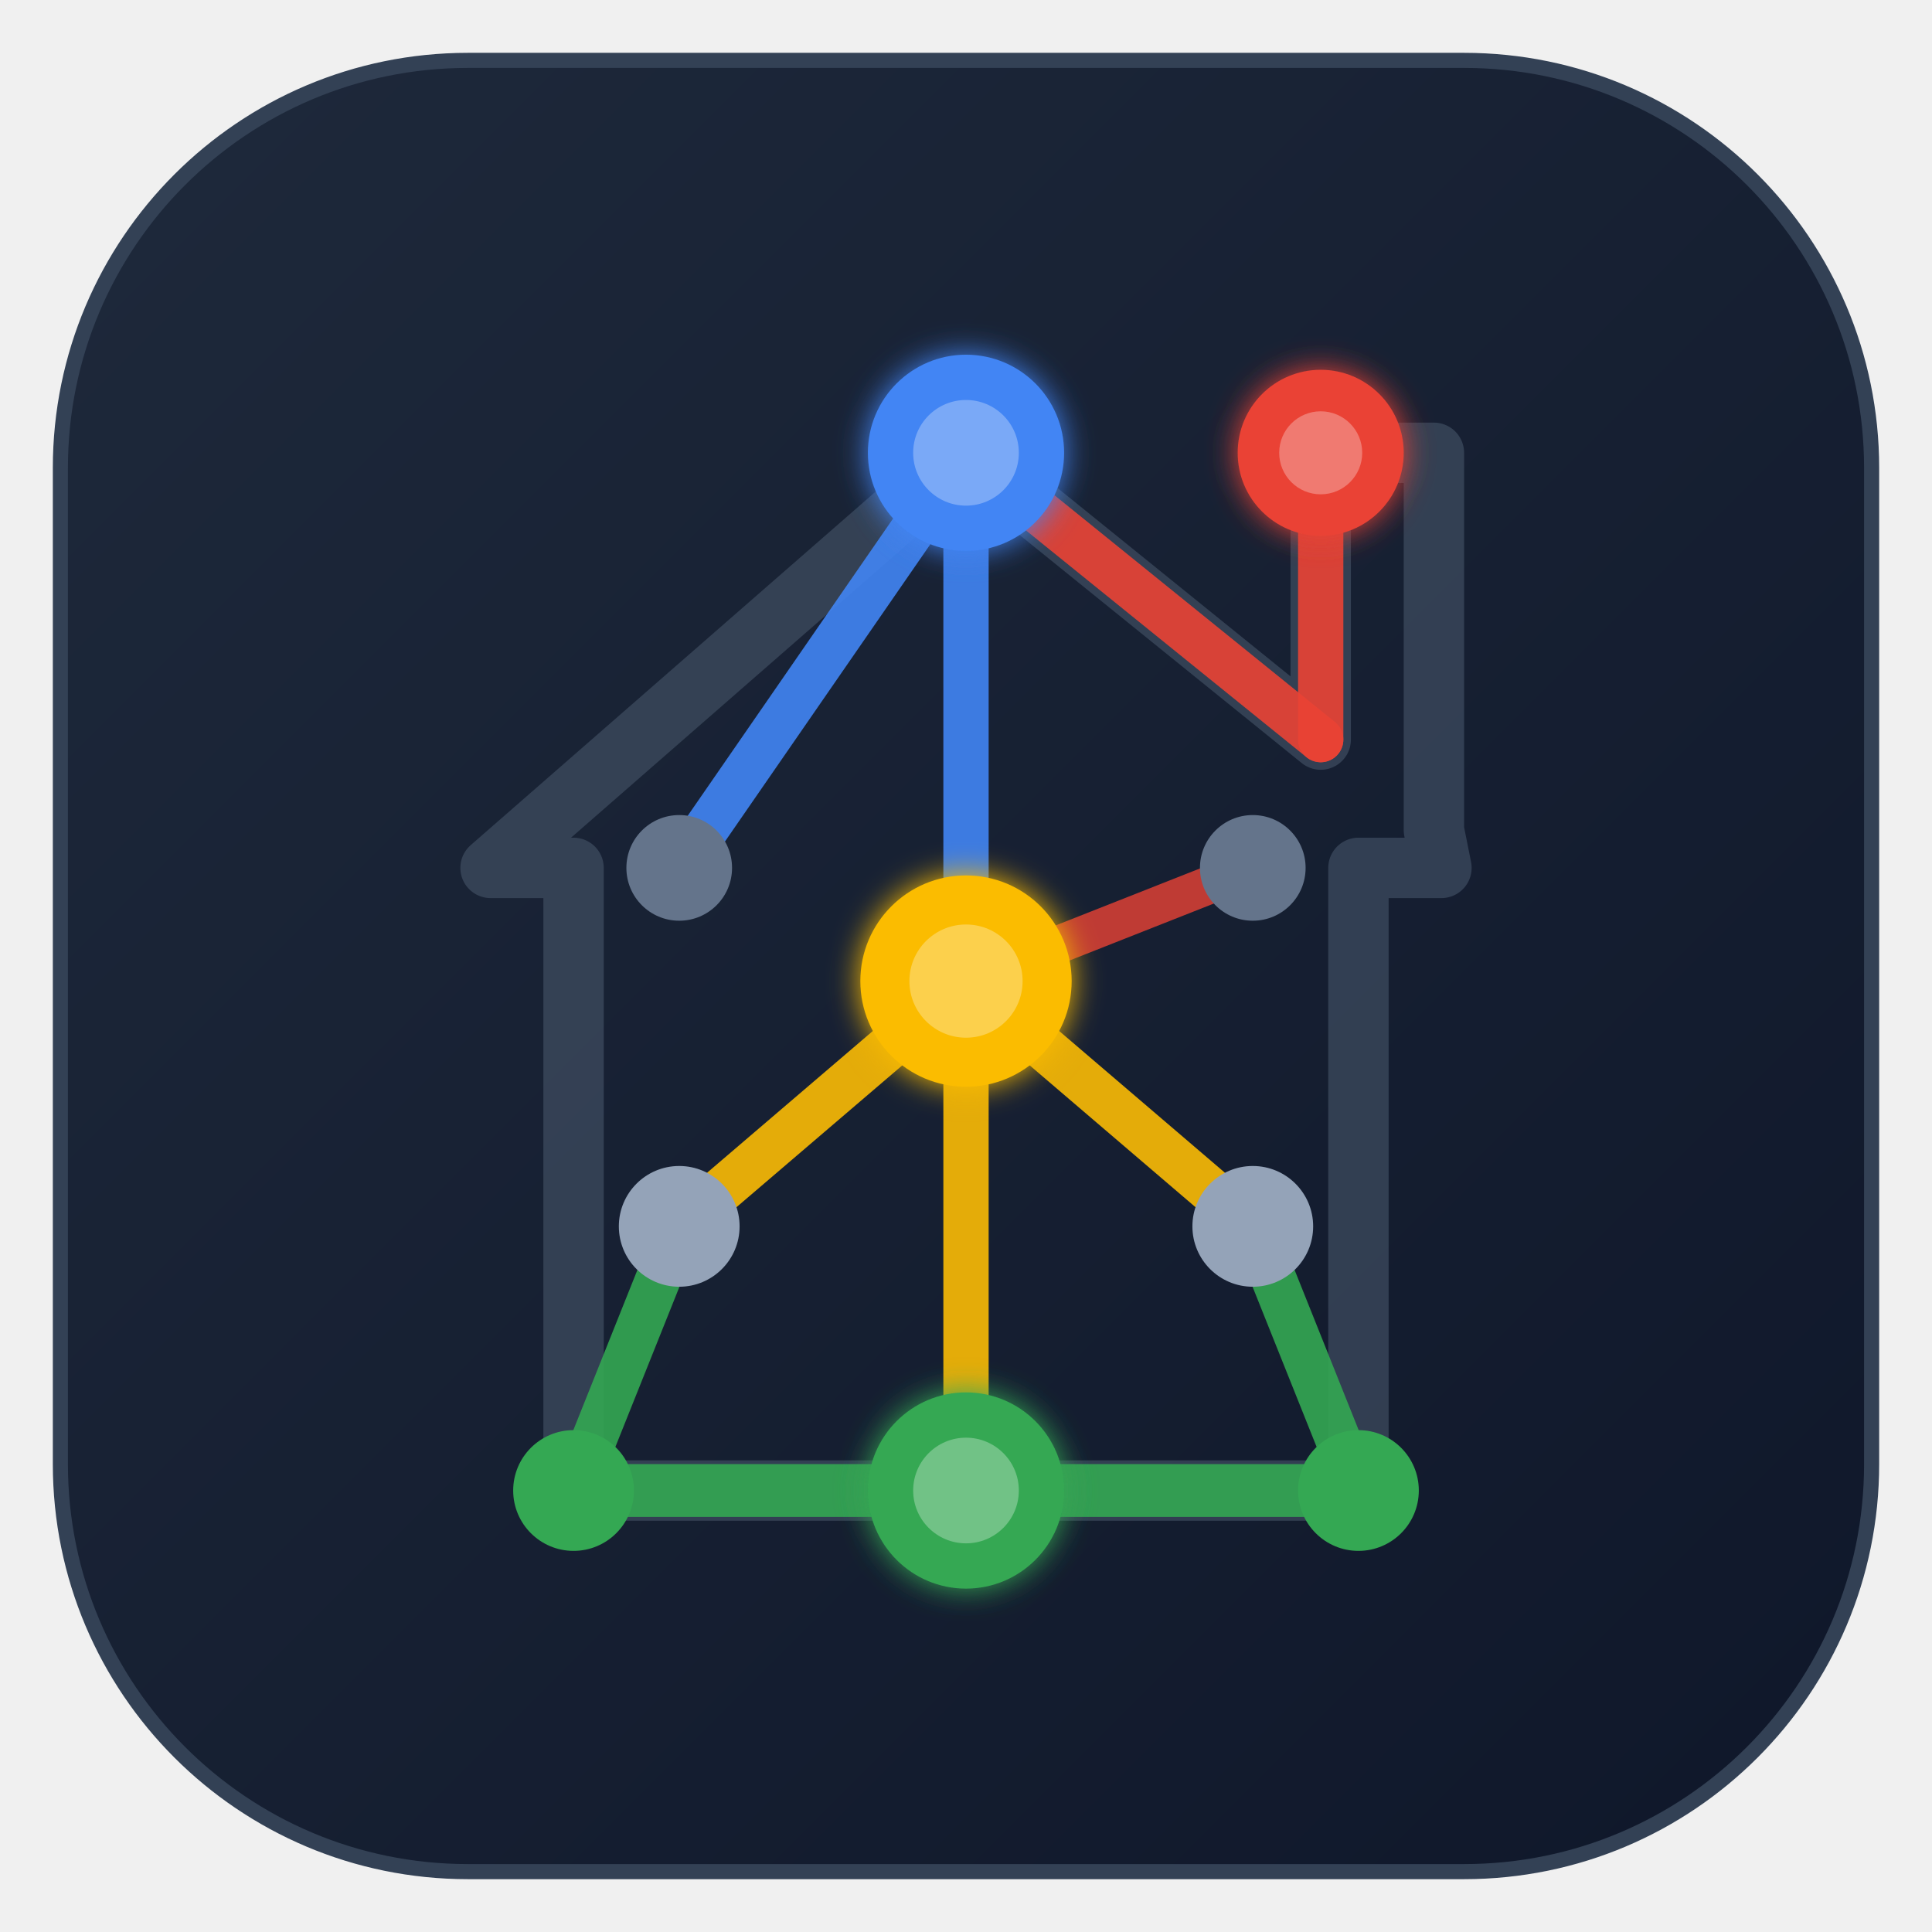
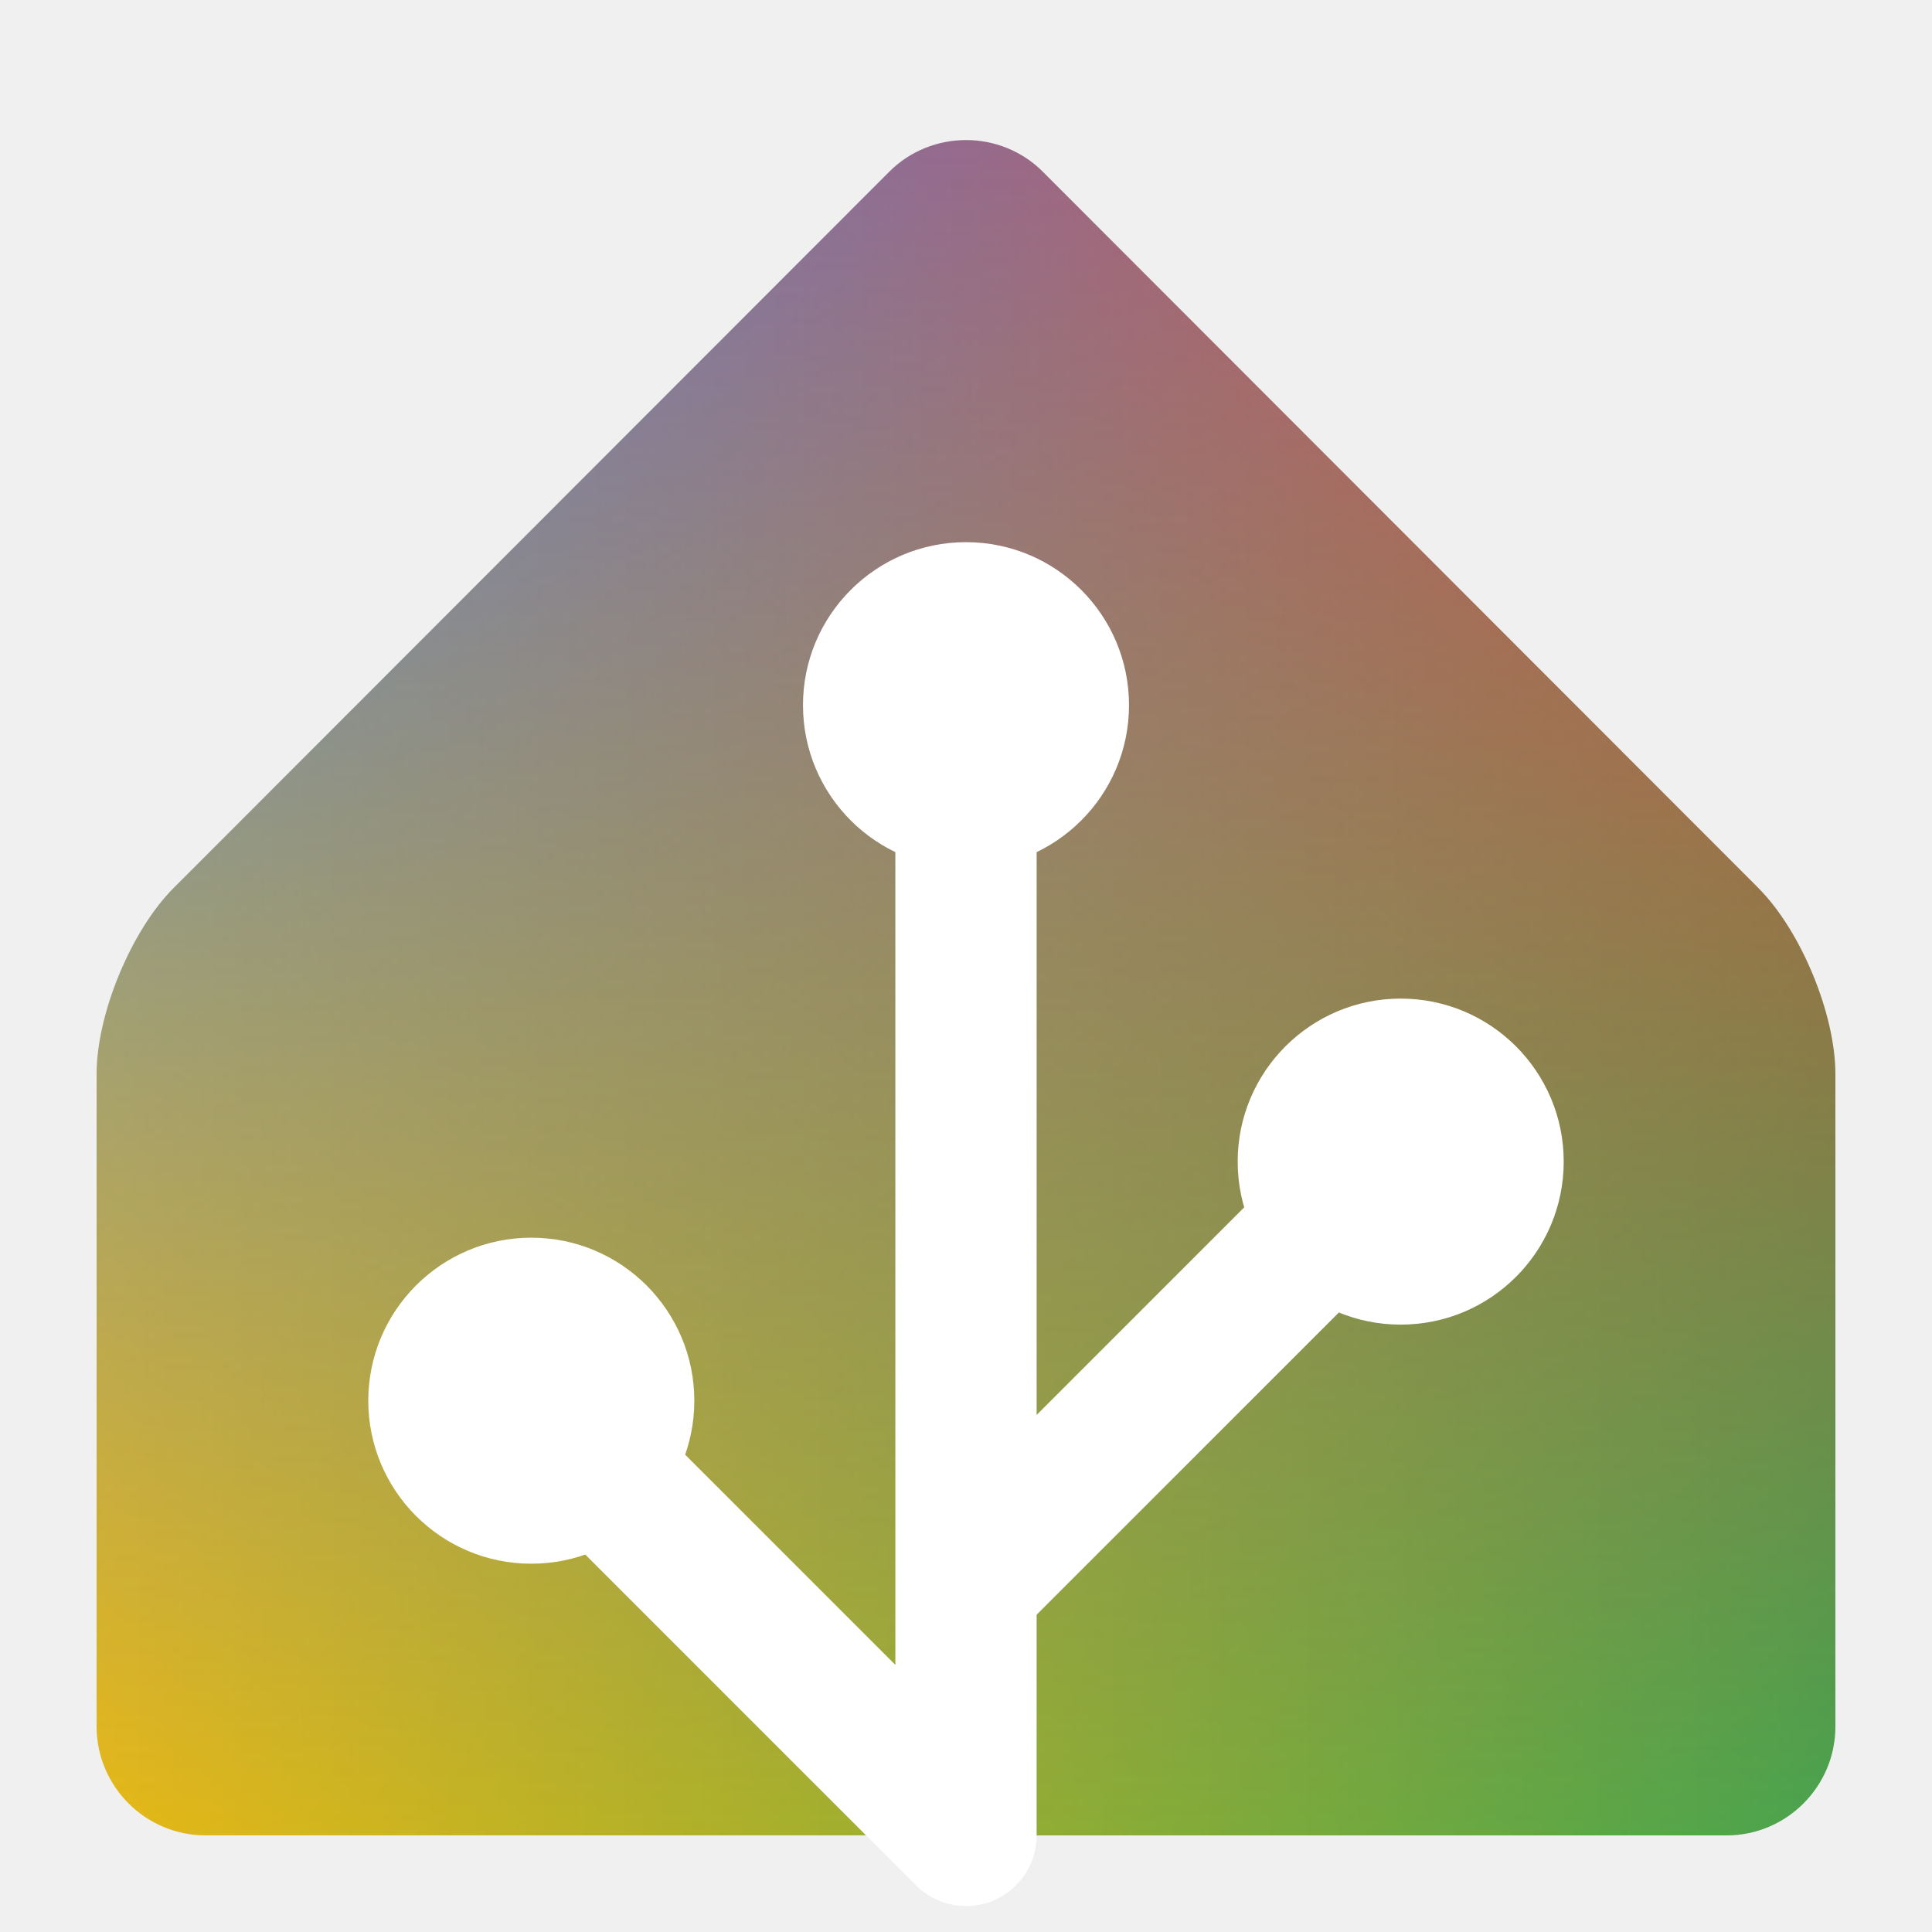
<svg xmlns="http://www.w3.org/2000/svg" viewBox="0 0 512 512" width="100%" height="100%">
  <defs>
-     <linearGradient id="bgGradient" x1="0%" y1="0%" x2="100%" y2="100%">
-       <stop offset="0%" stop-color="#1e293b" />
-       <stop offset="100%" stop-color="#0f172a" />
+     <linearGradient id="topRow" x1="0%" y1="0%" x2="100%" y2="0%">
+       <stop offset="0%" stop-color="#4285F4" />
+       <stop offset="100%" stop-color="#EA4335" />
    </linearGradient>
-     <linearGradient id="roofBlue" x1="0%" y1="0%" x2="100%" y2="100%">
-       <stop offset="0%" stop-color="#60a5fa" />
-       <stop offset="100%" stop-color="#3b82f6" />
+     <linearGradient id="bottomRow" x1="0%" y1="0%" x2="100%" y2="0%">
+       <stop offset="0%" stop-color="#FBBC05" />
+       <stop offset="100%" stop-color="#34A853" />
    </linearGradient>
-     <filter id="glow" x="-20%" y="-20%" width="140%" height="140%">
-       <feGaussianBlur stdDeviation="4" result="blur" />
-       <feComposite in="SourceGraphic" in2="blur" operator="over" />
-     </filter>
+     <linearGradient id="verticalBlend" x1="0%" y1="0%" x2="0%" y2="100%">
+       <stop offset="0%" stop-color="#ffffff" stop-opacity="0" />
+       <stop offset="100%" stop-color="#ffffff" stop-opacity="1" />
+     </linearGradient>
+     <mask id="verticalMask">
+       <rect x="0" y="0" width="512" height="512" fill="url(#verticalBlend)" />
+     </mask>
+     <mask id="haHouseMask">
+       <g transform="translate(25.6, 25.6) scale(3.84)">
+         <g transform="matrix(.938408 0 0 .93841 -5.688557 -13.57294)">
+           <path fill="#ffffff" d="M73.537 13.094 106.463 46.052v.003C108.41 48.004 110 51.848 110 54.601v30.029c0 2.753-2.25 5.005-5 5.005l-70-.003c-2.75 0-5-2.252-5-5.005V54.597c0-2.753 1.593-6.6 3.537-8.545l32.93-32.959c1.943-1.945 5.127-1.945 7.07 0Z" transform="matrix(1.598452 0 0 1.598452 -41.89164 -.937304)" />
+         </g>
+       </g>
+     </mask>
  </defs>
-   <rect x="16" y="16" width="480" height="480" rx="108" fill="url(#bgGradient)" stroke="#334155" stroke-width="4" />
-   <g stroke-linecap="round" stroke-linejoin="round">
-     <path d="M 130 230 L 256 120 L 350 196 L 350 120 L 380 120 L 380 220 L 382 230 L 360 230 L 360 395 L 152 395 L 152 230 Z" fill="none" stroke="#475569" stroke-width="16" stroke-opacity="0.6" />
-     <line x1="256" y1="120" x2="180" y2="230" stroke="#4285F4" stroke-width="12" stroke-opacity="0.9" />
-     <line x1="256" y1="120" x2="256" y2="260" stroke="#4285F4" stroke-width="12" stroke-opacity="0.9" />
-     <line x1="256" y1="120" x2="350" y2="196" stroke="#EA4335" stroke-width="12" stroke-opacity="0.9" />
-     <line x1="350" y1="196" x2="350" y2="120" stroke="#EA4335" stroke-width="12" stroke-opacity="0.9" />
-     <line x1="256" y1="260" x2="332" y2="230" stroke="#EA4335" stroke-width="10" stroke-opacity="0.8" />
-     <line x1="256" y1="260" x2="180" y2="325" stroke="#FBBC05" stroke-width="12" stroke-opacity="0.9" />
-     <line x1="256" y1="260" x2="332" y2="325" stroke="#FBBC05" stroke-width="12" stroke-opacity="0.9" />
-     <line x1="256" y1="260" x2="256" y2="395" stroke="#FBBC05" stroke-width="12" stroke-opacity="0.9" />
-     <line x1="180" y1="325" x2="152" y2="395" stroke="#34A853" stroke-width="12" stroke-opacity="0.9" />
-     <line x1="332" y1="325" x2="360" y2="395" stroke="#34A853" stroke-width="12" stroke-opacity="0.9" />
-     <line x1="152" y1="395" x2="256" y2="395" stroke="#34A853" stroke-width="14" stroke-opacity="0.9" />
-     <line x1="256" y1="395" x2="360" y2="395" stroke="#34A853" stroke-width="14" stroke-opacity="0.9" />
+   <g mask="url(#haHouseMask)">
+     <rect x="0" y="0" width="512" height="512" fill="url(#topRow)" />
+     <rect x="0" y="0" width="512" height="512" fill="url(#bottomRow)" mask="url(#verticalMask)" />
  </g>
-   <circle cx="180" cy="230" r="14" fill="#64748b" />
-   <circle cx="332" cy="230" r="14" fill="#64748b" />
-   <circle cx="180" cy="325" r="16" fill="#94a3b8" />
-   <circle cx="332" cy="325" r="16" fill="#94a3b8" />
-   <circle cx="152" cy="395" r="16" fill="#34A853" />
-   <circle cx="360" cy="395" r="16" fill="#34A853" />
-   <circle cx="256" cy="120" r="26" fill="#4285F4" filter="url(#glow)" />
-   <circle cx="256" cy="120" r="14" fill="#ffffff" fill-opacity="0.3" />
-   <circle cx="350" cy="120" r="22" fill="#EA4335" filter="url(#glow)" />
-   <circle cx="350" cy="120" r="11" fill="#ffffff" fill-opacity="0.3" />
-   <circle cx="256" cy="260" r="28" fill="#FBBC05" filter="url(#glow)" />
-   <circle cx="256" cy="260" r="15" fill="#ffffff" fill-opacity="0.3" />
-   <circle cx="256" cy="395" r="26" fill="#34A853" filter="url(#glow)" />
-   <circle cx="256" cy="395" r="14" fill="#ffffff" fill-opacity="0.3" />
+   <g transform="translate(25.6, 25.6) scale(3.84)">
+     <g transform="matrix(.938408 0 0 .93841 -5.688557 -13.57294)">
+       <g transform="matrix(1.598452 0 0 1.598452 -41.89164 -.937311)">
+         <path d="m70 89.635-20-20M70 89.635v-52M90 58.135l-20 20" fill="none" stroke="#ffffff" stroke-linecap="round" stroke-linejoin="round" stroke-width="6.5" />
+         <circle r="7.5" fill="#ffffff" transform="translate(50 69.6348)" />
+         <circle r="7.5" fill="#ffffff" transform="translate(90 58.6348)" />
+         <circle r="7.5" fill="#ffffff" transform="translate(70 37.6348)" />
+       </g>
+     </g>
+   </g>
</svg>
